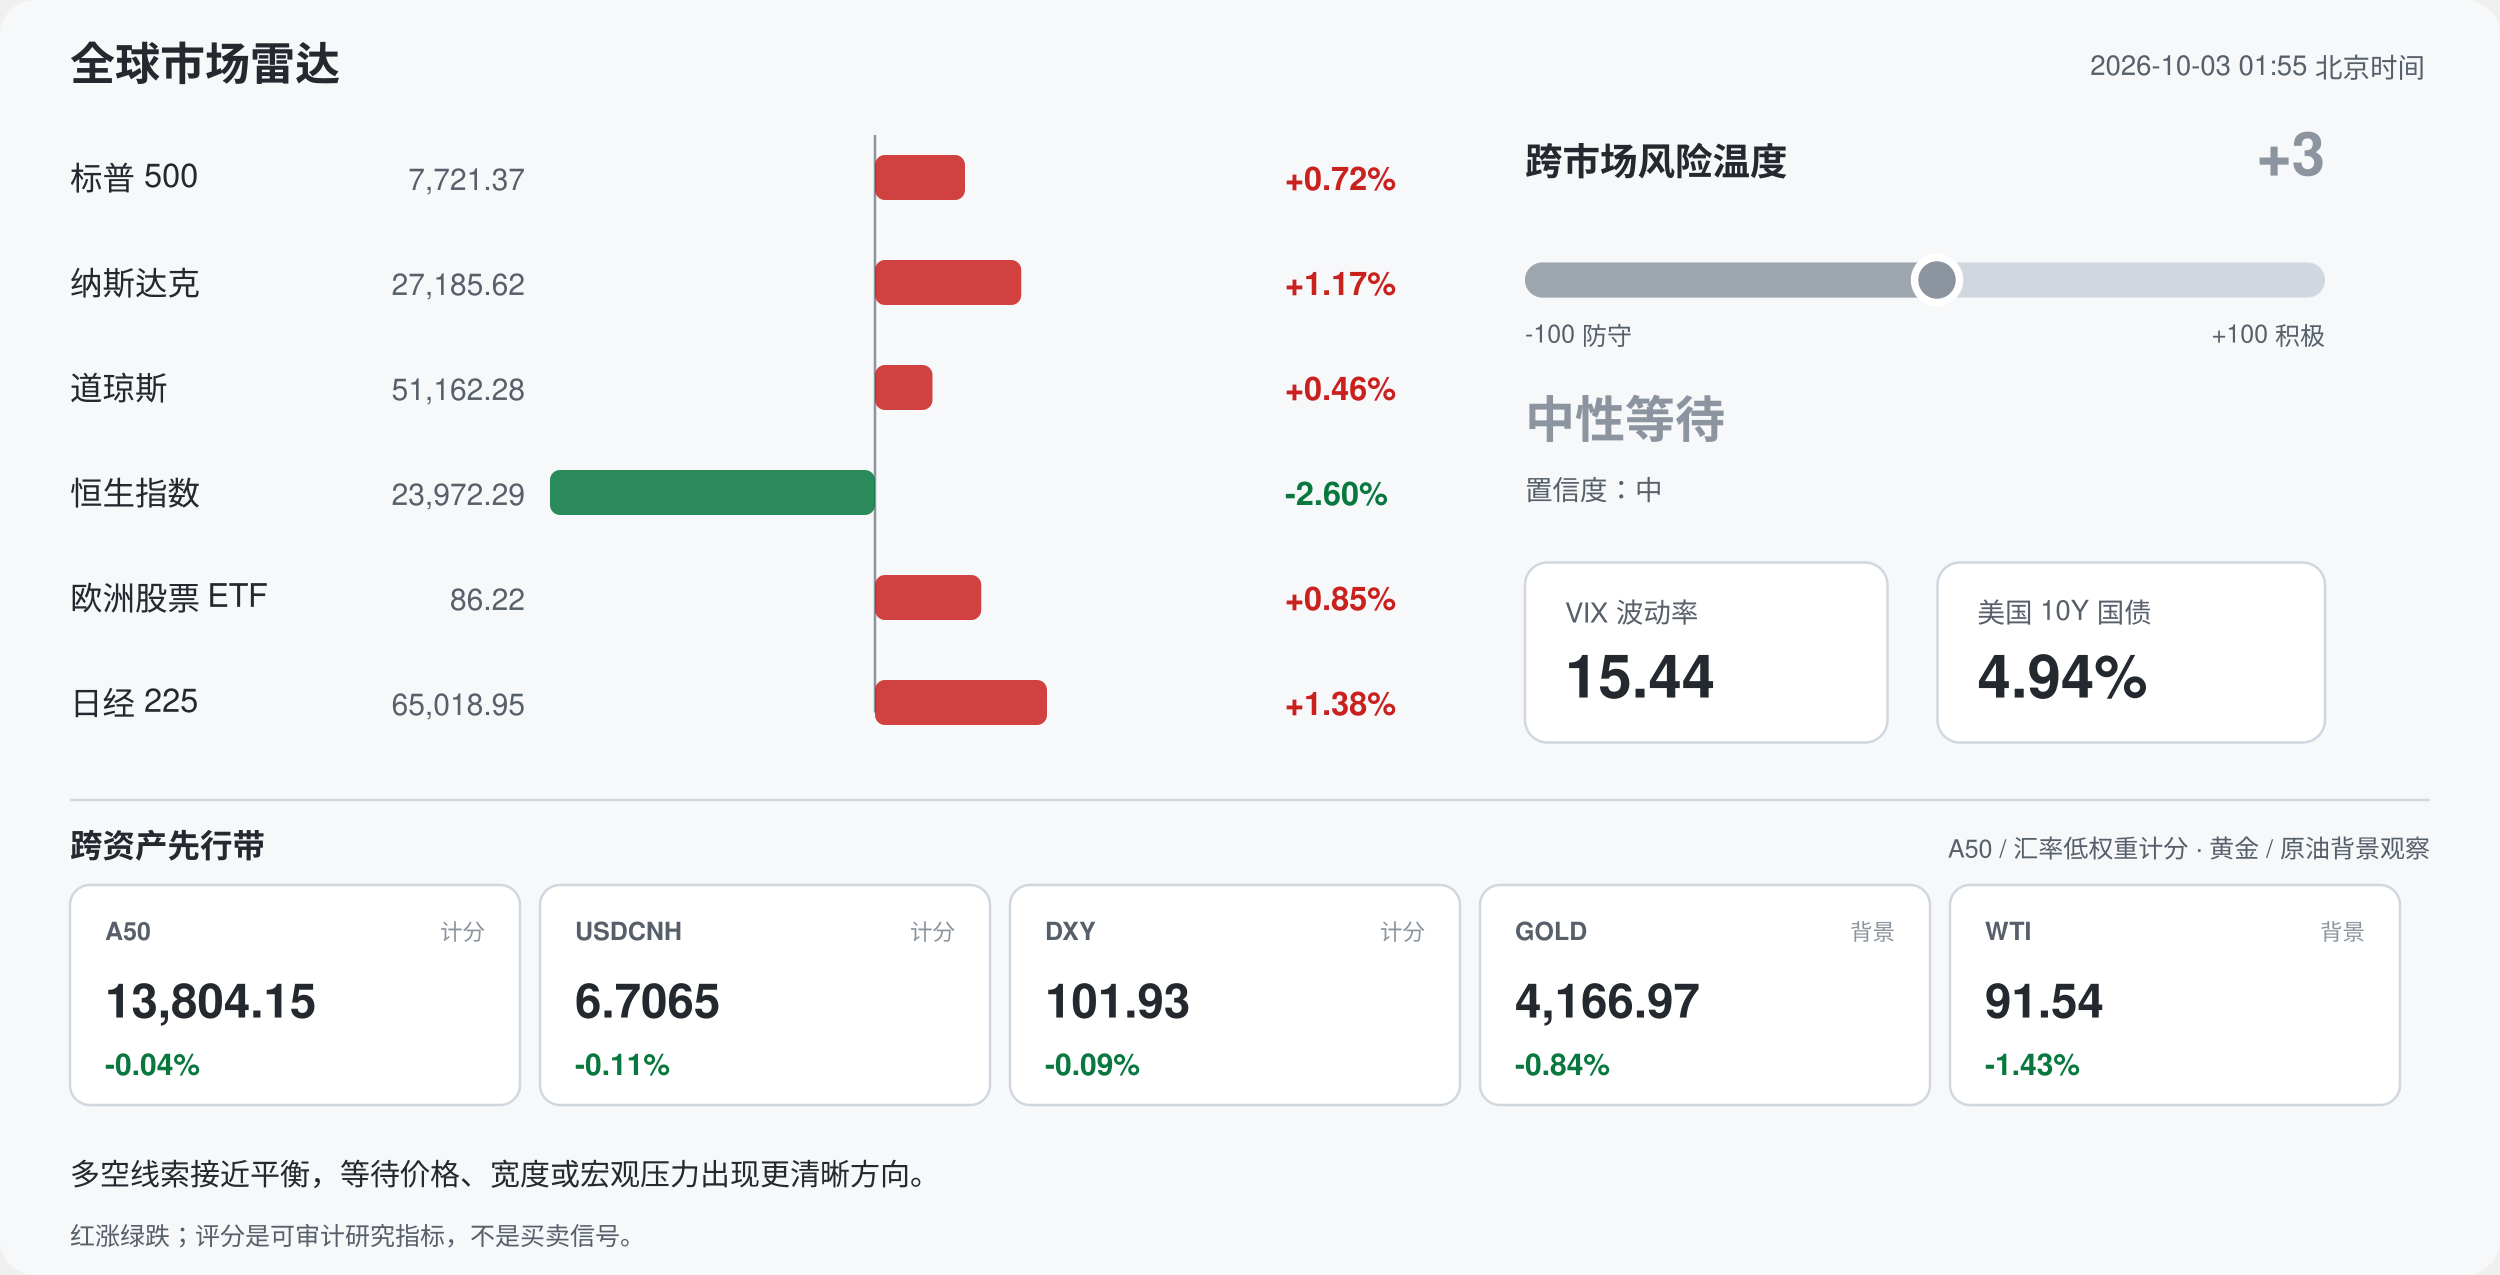
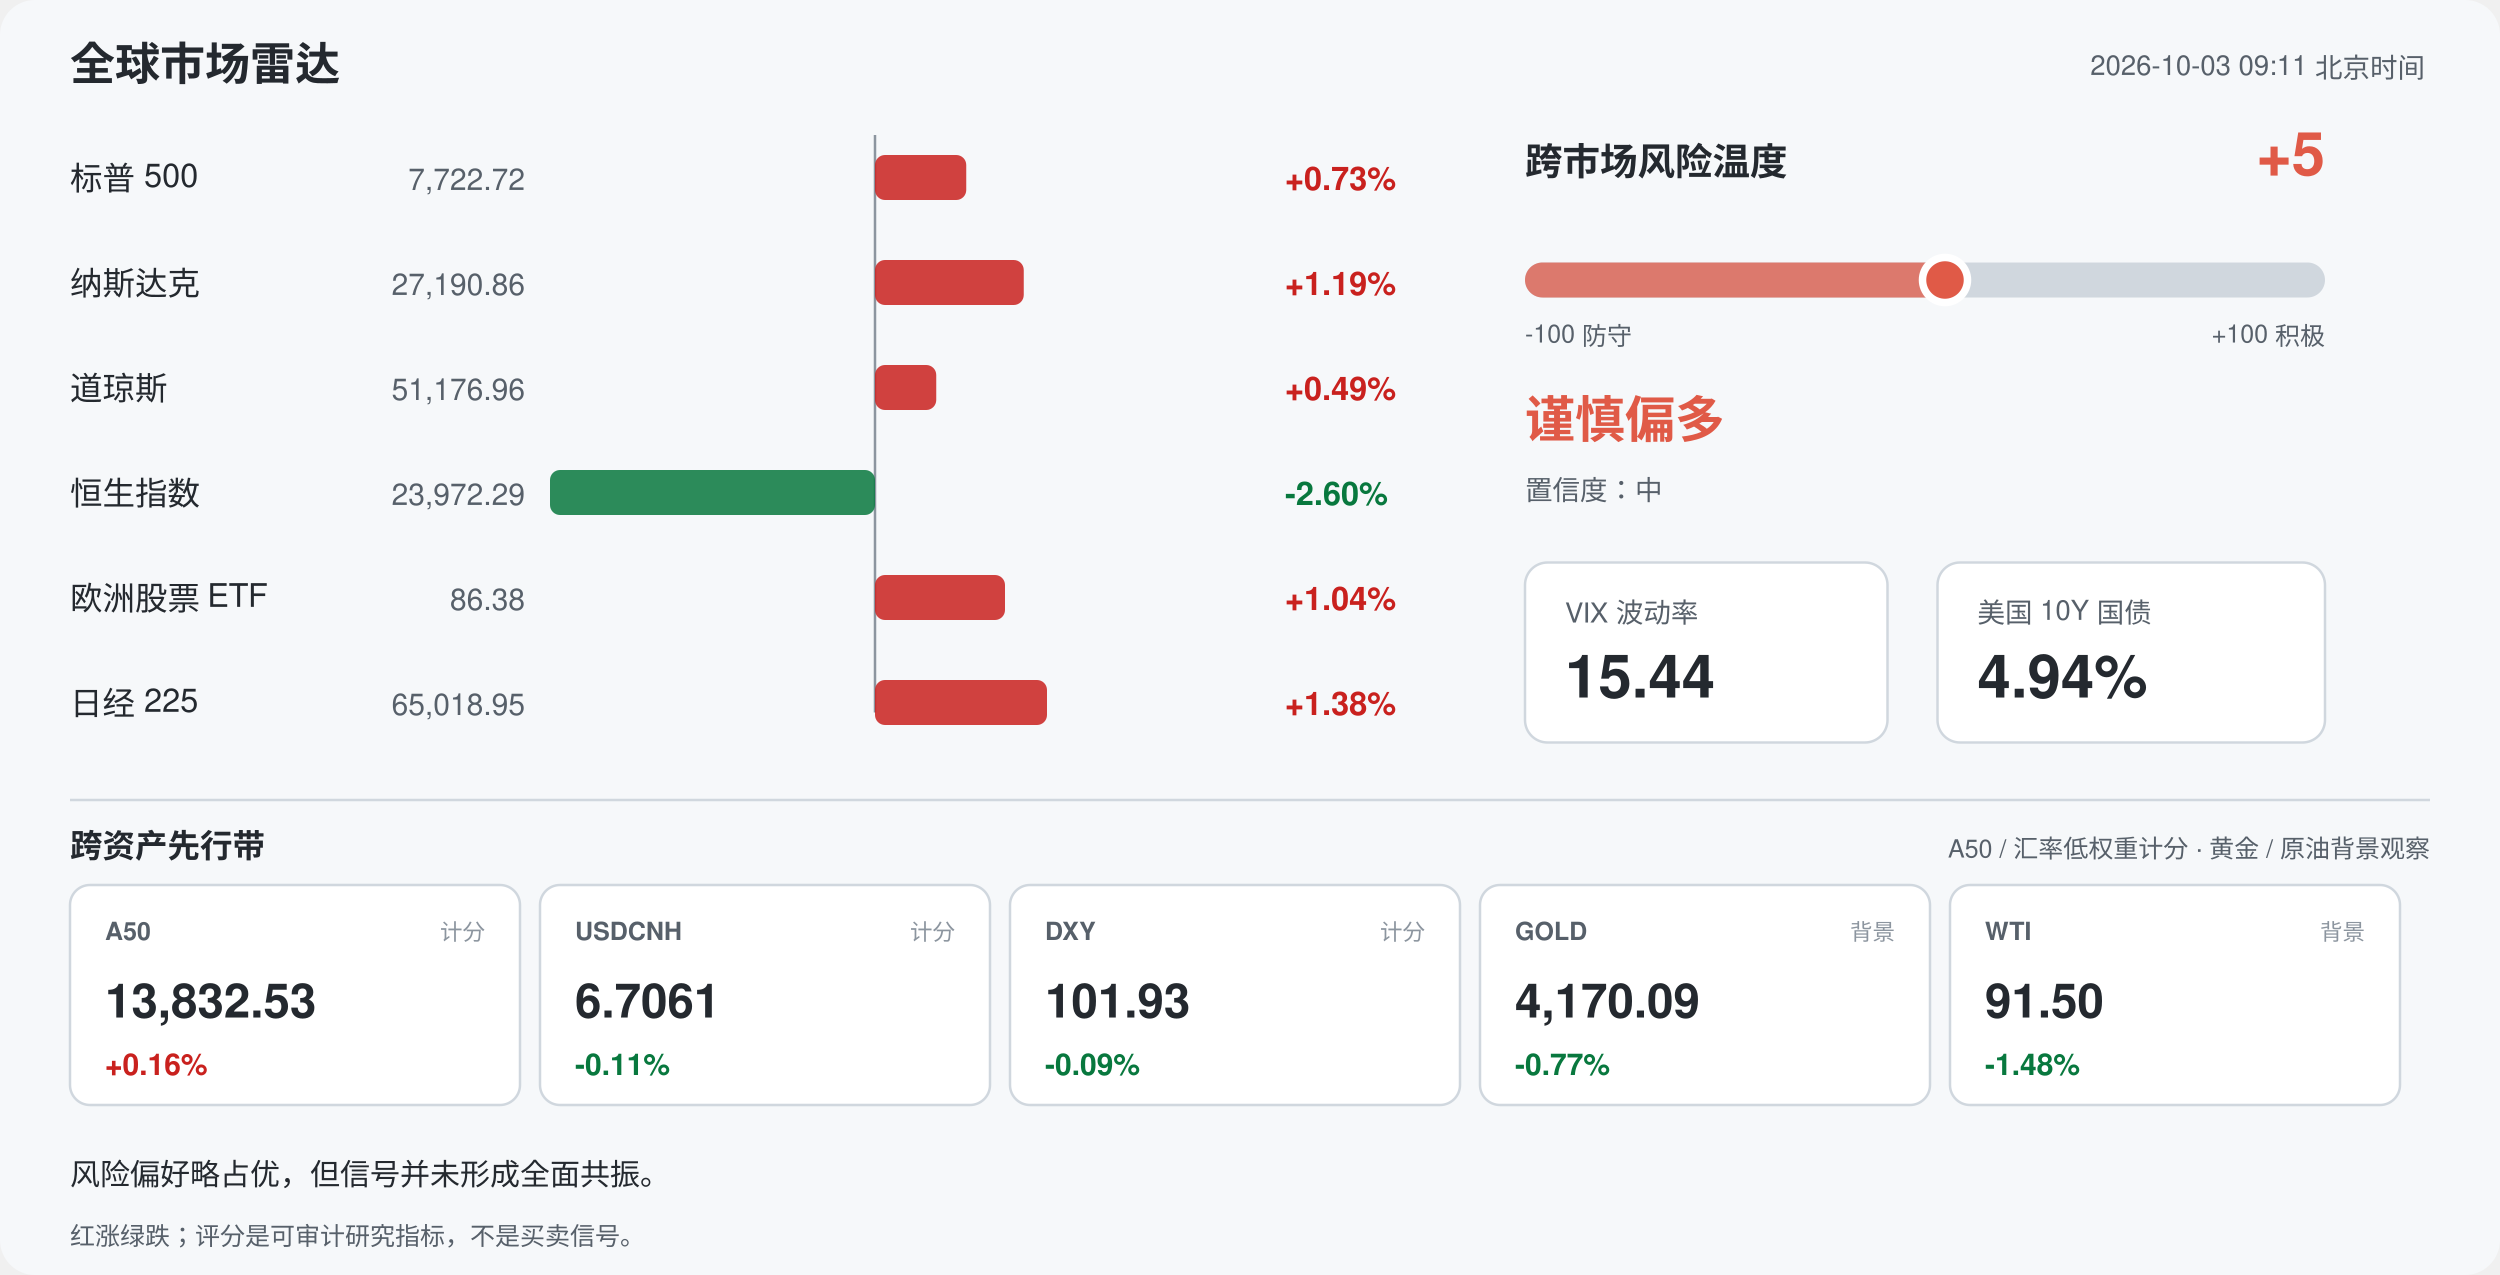
<svg xmlns="http://www.w3.org/2000/svg" width="1000" height="510" viewBox="0 0 1000 510" font-family="-apple-system,Segoe UI,Helvetica,Arial,sans-serif">
  <rect width="1000" height="510" rx="14" fill="#f6f8fa" />
  <text x="28" y="32" font-size="18" font-weight="700" fill="#24292f">全球市场雷达</text>
-   <text x="970" y="30" font-size="11" fill="#57606a" text-anchor="end">2026-10-03 01:55 北京时间</text>
+   <text x="970" y="30" font-size="11" fill="#57606a" text-anchor="end">2026-10-03 09:11 北京时间</text>
  <line x1="350" y1="54" x2="350" y2="285" stroke="#8c959f" stroke-width="1" />
  <text x="28" y="76" font-size="13" fill="#24292f">标普 500</text>
-   <text x="210" y="76" font-size="12" fill="#57606a" text-anchor="end">7,721.37</text>
-   <rect x="350.0" y="62" width="36.0" height="18" rx="4" fill="#c9211e" opacity="0.85" />
-   <text x="514" y="76" font-size="13" font-weight="600" fill="#c9211e">+0.72%</text>
+   <text x="210" y="76" font-size="12" fill="#57606a" text-anchor="end">7,722.72</text>
+   <rect x="350.0" y="62" width="36.5" height="18" rx="4" fill="#c9211e" opacity="0.85" />
+   <text x="514" y="76" font-size="13" font-weight="600" fill="#c9211e">+0.73%</text>
  <text x="28" y="118" font-size="13" fill="#24292f">纳斯达克</text>
-   <text x="210" y="118" font-size="12" fill="#57606a" text-anchor="end">27,185.62</text>
-   <rect x="350.0" y="104" width="58.5" height="18" rx="4" fill="#c9211e" opacity="0.85" />
-   <text x="514" y="118" font-size="13" font-weight="600" fill="#c9211e">+1.17%</text>
+   <text x="210" y="118" font-size="12" fill="#57606a" text-anchor="end">27,190.86</text>
+   <rect x="350.0" y="104" width="59.5" height="18" rx="4" fill="#c9211e" opacity="0.85" />
+   <text x="514" y="118" font-size="13" font-weight="600" fill="#c9211e">+1.19%</text>
  <text x="28" y="160" font-size="13" fill="#24292f">道琼斯</text>
-   <text x="210" y="160" font-size="12" fill="#57606a" text-anchor="end">51,162.28</text>
-   <rect x="350.0" y="146" width="23.0" height="18" rx="4" fill="#c9211e" opacity="0.85" />
-   <text x="514" y="160" font-size="13" font-weight="600" fill="#c9211e">+0.46%</text>
+   <text x="210" y="160" font-size="12" fill="#57606a" text-anchor="end">51,176.96</text>
+   <rect x="350.0" y="146" width="24.5" height="18" rx="4" fill="#c9211e" opacity="0.85" />
+   <text x="514" y="160" font-size="13" font-weight="600" fill="#c9211e">+0.49%</text>
  <text x="28" y="202" font-size="13" fill="#24292f">恒生指数</text>
  <text x="210" y="202" font-size="12" fill="#57606a" text-anchor="end">23,972.29</text>
  <rect x="220.0" y="188" width="130.0" height="18" rx="4" fill="#08783e" opacity="0.85" />
  <text x="514" y="202" font-size="13" font-weight="600" fill="#08783e">-2.60%</text>
  <text x="28" y="244" font-size="13" fill="#24292f">欧洲股票 ETF</text>
-   <text x="210" y="244" font-size="12" fill="#57606a" text-anchor="end">86.22</text>
-   <rect x="350.0" y="230" width="42.5" height="18" rx="4" fill="#c9211e" opacity="0.85" />
-   <text x="514" y="244" font-size="13" font-weight="600" fill="#c9211e">+0.85%</text>
+   <text x="210" y="244" font-size="12" fill="#57606a" text-anchor="end">86.38</text>
+   <rect x="350.0" y="230" width="52.0" height="18" rx="4" fill="#c9211e" opacity="0.85" />
+   <text x="514" y="244" font-size="13" font-weight="600" fill="#c9211e">+1.04%</text>
  <text x="28" y="286" font-size="13" fill="#24292f">日经 225</text>
  <text x="210" y="286" font-size="12" fill="#57606a" text-anchor="end">65,018.95</text>
  <rect x="350.0" y="272" width="68.8" height="18" rx="4" fill="#c9211e" opacity="0.85" />
  <text x="514" y="286" font-size="13" font-weight="600" fill="#c9211e">+1.38%</text>
  <text x="610" y="70" font-size="15" font-weight="700" fill="#24292f">跨市场风险温度</text>
-   <text x="930" y="70" font-size="24" font-weight="700" fill="#8c959f" text-anchor="end">+3</text>
+   <text x="930" y="70" font-size="24" font-weight="700" fill="#e05a47" text-anchor="end">+5</text>
  <rect x="610" y="105" width="320" height="14" rx="7" fill="#d0d7de" />
-   <rect x="610" y="105" width="164.8" height="14" rx="7" fill="#8c959f" opacity="0.75" />
-   <circle cx="774.8" cy="112" r="9" fill="#8c959f" stroke="#ffffff" stroke-width="3" />
+   <rect x="610" y="105" width="168.0" height="14" rx="7" fill="#e05a47" opacity="0.75" />
+   <circle cx="778.0" cy="112" r="9" fill="#e05a47" stroke="#ffffff" stroke-width="3" />
  <text x="610" y="137" font-size="10" fill="#57606a">-100 防守</text>
  <text x="930" y="137" font-size="10" fill="#57606a" text-anchor="end">+100 积极</text>
-   <text x="610" y="175" font-size="20" font-weight="700" fill="#8c959f">中性等待</text>
+   <text x="610" y="175" font-size="20" font-weight="700" fill="#e05a47">谨慎偏多</text>
  <text x="610" y="200" font-size="11" fill="#57606a">置信度：中</text>
  <rect x="610" y="225" width="145" height="72" rx="9" fill="#ffffff" stroke="#d0d7de" />
  <text x="626" y="249" font-size="11" fill="#57606a">VIX 波动率</text>
  <text x="626" y="279" font-size="24" font-weight="700" fill="#24292f">15.44</text>
  <rect x="775" y="225" width="155" height="72" rx="9" fill="#ffffff" stroke="#d0d7de" />
  <text x="791" y="249" font-size="11" fill="#57606a">美国 10Y 国债</text>
  <text x="791" y="279" font-size="24" font-weight="700" fill="#24292f">4.94%</text>
  <line x1="28" y1="320" x2="972" y2="320" stroke="#d0d7de" />
  <text x="28" y="343" font-size="13" font-weight="700" fill="#24292f">跨资产先行带</text>
  <text x="972" y="343" font-size="10" fill="#57606a" text-anchor="end">A50 / 汇率低权重计分 · 黄金 / 原油背景观察</text>
  <rect x="28" y="354" width="180" height="88" rx="8" fill="#ffffff" stroke="#d0d7de" />
  <text x="42" y="376" font-size="10" font-weight="700" fill="#57606a">A50</text>
  <text x="194" y="376" font-size="9" fill="#8c959f" text-anchor="end">计分</text>
-   <text x="42" y="407" font-size="19" font-weight="700" fill="#24292f">13,804.15</text>
-   <text x="42" y="430" font-size="12" font-weight="700" fill="#08783e">-0.04%</text>
+   <text x="42" y="407" font-size="19" font-weight="700" fill="#24292f">13,832.53</text>
+   <text x="42" y="430" font-size="12" font-weight="700" fill="#c9211e">+0.16%</text>
  <rect x="216" y="354" width="180" height="88" rx="8" fill="#ffffff" stroke="#d0d7de" />
  <text x="230" y="376" font-size="10" font-weight="700" fill="#57606a">USDCNH</text>
  <text x="382" y="376" font-size="9" fill="#8c959f" text-anchor="end">计分</text>
-   <text x="230" y="407" font-size="19" font-weight="700" fill="#24292f">6.7065</text>
+   <text x="230" y="407" font-size="19" font-weight="700" fill="#24292f">6.7061</text>
  <text x="230" y="430" font-size="12" font-weight="700" fill="#08783e">-0.11%</text>
  <rect x="404" y="354" width="180" height="88" rx="8" fill="#ffffff" stroke="#d0d7de" />
  <text x="418" y="376" font-size="10" font-weight="700" fill="#57606a">DXY</text>
  <text x="570" y="376" font-size="9" fill="#8c959f" text-anchor="end">计分</text>
  <text x="418" y="407" font-size="19" font-weight="700" fill="#24292f">101.93</text>
  <text x="418" y="430" font-size="12" font-weight="700" fill="#08783e">-0.09%</text>
  <rect x="592" y="354" width="180" height="88" rx="8" fill="#ffffff" stroke="#d0d7de" />
  <text x="606" y="376" font-size="10" font-weight="700" fill="#57606a">GOLD</text>
  <text x="758" y="376" font-size="9" fill="#8c959f" text-anchor="end">背景</text>
-   <text x="606" y="407" font-size="19" font-weight="700" fill="#24292f">4,166.97</text>
-   <text x="606" y="430" font-size="12" font-weight="700" fill="#08783e">-0.84%</text>
+   <text x="606" y="407" font-size="19" font-weight="700" fill="#24292f">4,170.09</text>
+   <text x="606" y="430" font-size="12" font-weight="700" fill="#08783e">-0.77%</text>
  <rect x="780" y="354" width="180" height="88" rx="8" fill="#ffffff" stroke="#d0d7de" />
  <text x="794" y="376" font-size="10" font-weight="700" fill="#57606a">WTI</text>
  <text x="946" y="376" font-size="9" fill="#8c959f" text-anchor="end">背景</text>
-   <text x="794" y="407" font-size="19" font-weight="700" fill="#24292f">91.54</text>
-   <text x="794" y="430" font-size="12" font-weight="700" fill="#08783e">-1.43%</text>
-   <text x="28" y="474" font-size="12" fill="#24292f">多空线索接近平衡，等待价格、宽度或宏观压力出现更清晰方向。</text>
+   <text x="794" y="407" font-size="19" font-weight="700" fill="#24292f">91.50</text>
+   <text x="794" y="430" font-size="12" font-weight="700" fill="#08783e">-1.48%</text>
+   <text x="28" y="474" font-size="12" fill="#24292f">风险偏好略占优，但信号并未形成全面共振。</text>
  <text x="28" y="498" font-size="10" fill="#57606a">红涨绿跌；评分是可审计研究指标，不是买卖信号。</text>
</svg>
